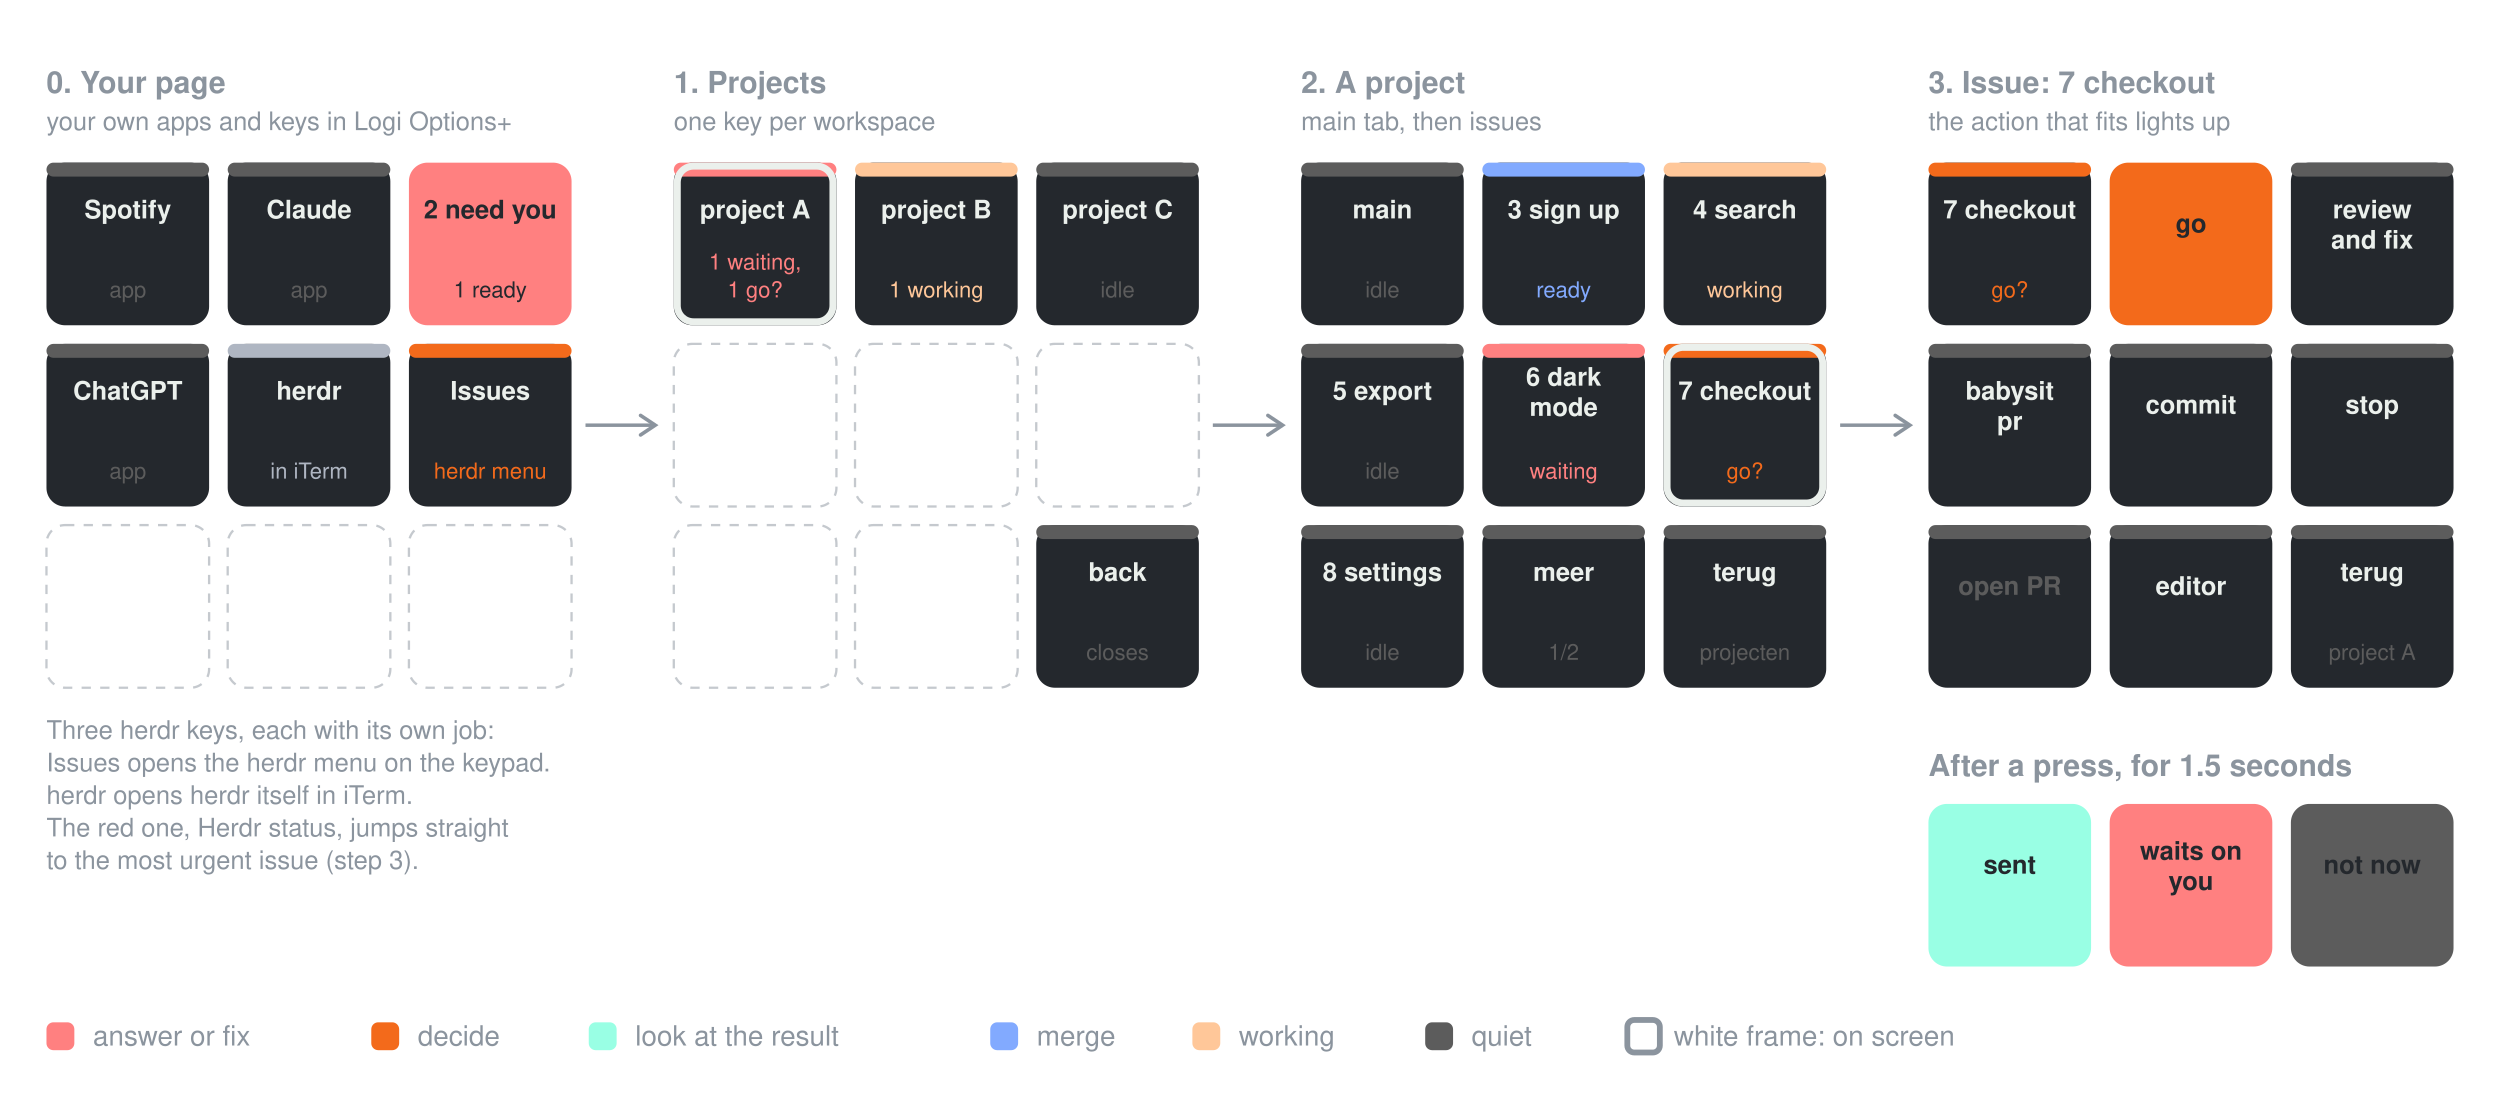
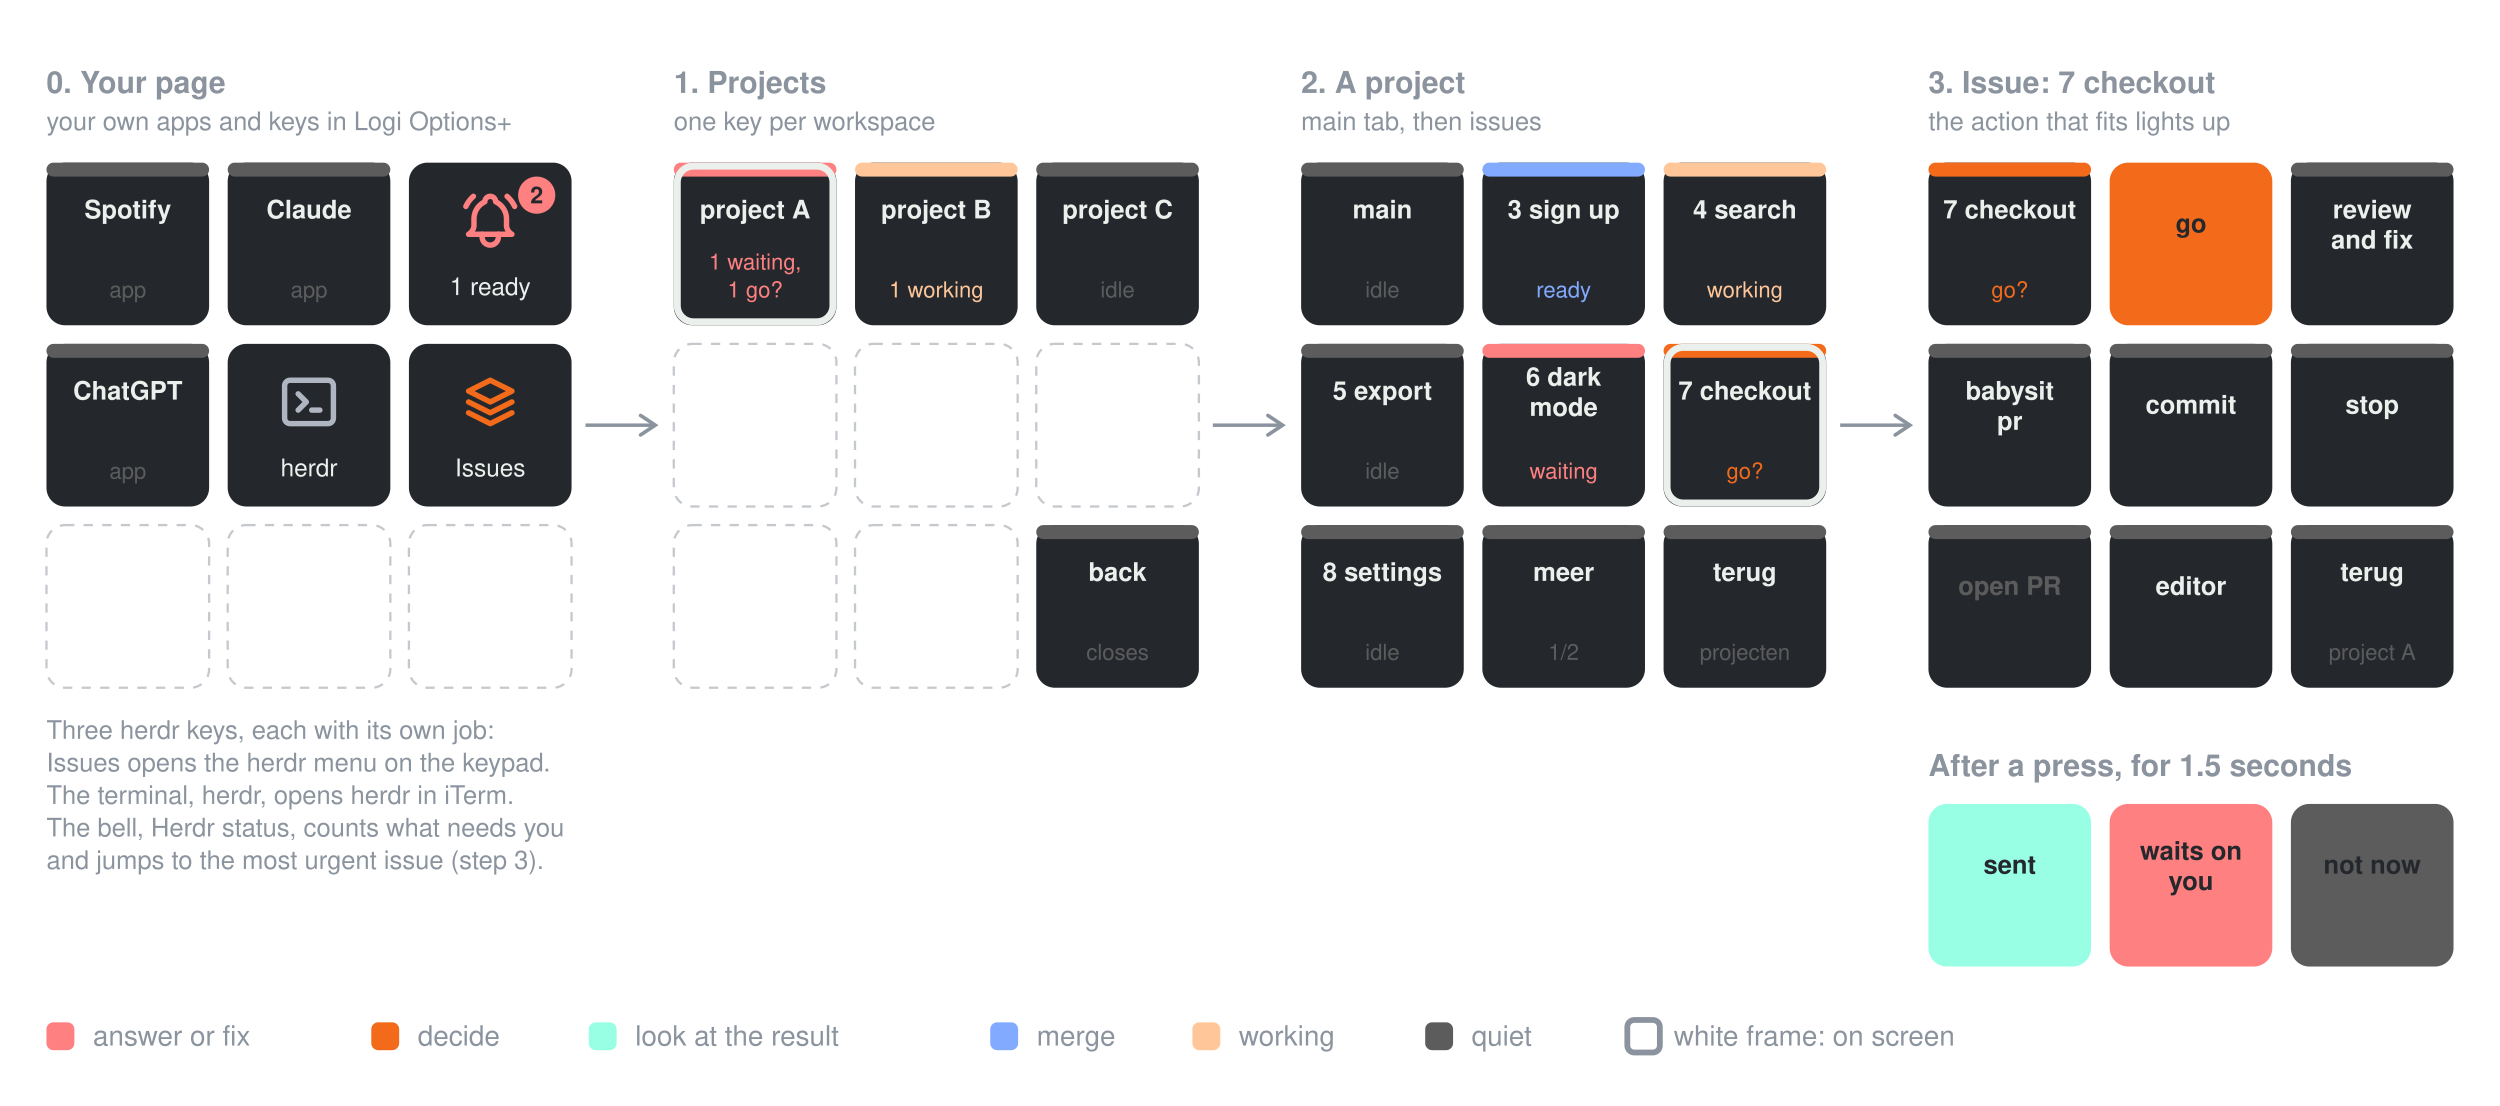
<svg xmlns="http://www.w3.org/2000/svg" viewBox="0 0 1076 476" width="1076" height="476" font-family="-apple-system, BlinkMacSystemFont, 'Segoe UI', Helvetica, Arial, sans-serif">
  <defs>
    <marker id="a" viewBox="0 0 10 10" refX="8" refY="5" markerWidth="7" markerHeight="7" orient="auto">
      <path d="M2 1L8 5L2 9" fill="none" stroke="#8b949e" stroke-width="1.5" stroke-linecap="round" />
    </marker>
  </defs>
  <text x="20" y="40" font-size="13" font-weight="600" fill="#8b949e" text-anchor="start">0. Your page</text>
  <text x="20" y="56" font-size="11" font-weight="400" fill="#8b949e" text-anchor="start">your own apps and keys in Logi Options+</text>
  <rect x="20" y="70" width="70" height="70" rx="8" fill="#24282d" />
  <rect x="20" y="70" width="70" height="6" rx="3" fill="#5c5c5c" />
  <text x="55.0" y="94" text-anchor="middle" font-size="11" font-weight="600" fill="#ebf0ec">Spotify</text>
  <text x="55.0" y="128" text-anchor="middle" font-size="9.5" fill="#5c5c5c">app</text>
  <rect x="98" y="70" width="70" height="70" rx="8" fill="#24282d" />
  <rect x="98" y="70" width="70" height="6" rx="3" fill="#5c5c5c" />
  <text x="133.0" y="94" text-anchor="middle" font-size="11" font-weight="600" fill="#ebf0ec">Claude</text>
  <text x="133.0" y="128" text-anchor="middle" font-size="9.5" fill="#5c5c5c">app</text>
-   <rect x="176" y="70" width="70" height="70" rx="8" fill="#ff8080" />
-   <text x="211.0" y="94" text-anchor="middle" font-size="11" font-weight="600" fill="#24282d">2 need you</text>
-   <text x="211.0" y="128" text-anchor="middle" font-size="9.5" fill="#24282d">1 ready</text>
+   <rect x="176" y="70" width="70" height="70" rx="8" fill="#24282d" />
+   <g transform="translate(197.0 81) scale(1.166667)" fill="none" stroke="#ff8080" stroke-width="2" stroke-linecap="round" stroke-linejoin="round">
+     <path d="M10 5a2 2 0 0 1 4 0a7 7 0 0 1 4 6v3a4 4 0 0 0 2 3h-16a4 4 0 0 0 2 -3v-3a7 7 0 0 1 4 -6" />
+     <path d="M9 17v1a3 3 0 0 0 6 0v-1" />
+     <path d="M21 6.727a11.05 11.05 0 0 0 -2.794 -3.727" />
+     <path d="M3 6.727a11.05 11.05 0 0 1 2.792 -3.727" />
+   </g>
+   <text x="211.0" y="127" text-anchor="middle" font-size="10.5" fill="#ebf0ec">1 ready</text>
+   <circle cx="231" cy="84" r="8" fill="#ff8080" />
+   <text x="231" y="87.5" text-anchor="middle" font-size="10" font-weight="600" fill="#24282d">2</text>
  <rect x="20" y="148" width="70" height="70" rx="8" fill="#24282d" />
  <rect x="20" y="148" width="70" height="6" rx="3" fill="#5c5c5c" />
  <text x="55.0" y="172" text-anchor="middle" font-size="11" font-weight="600" fill="#ebf0ec">ChatGPT</text>
  <text x="55.0" y="206" text-anchor="middle" font-size="9.5" fill="#5c5c5c">app</text>
  <rect x="98" y="148" width="70" height="70" rx="8" fill="#24282d" />
-   <rect x="98" y="148" width="70" height="6" rx="3" fill="#afb6c2" />
-   <text x="133.0" y="172" text-anchor="middle" font-size="11" font-weight="600" fill="#ebf0ec">herdr</text>
-   <text x="133.0" y="206" text-anchor="middle" font-size="9.5" fill="#afb6c2">in iTerm</text>
+   <g transform="translate(119.0 159) scale(1.166667)" fill="none" stroke="#afb6c2" stroke-width="2" stroke-linecap="round" stroke-linejoin="round">
+     <path d="M8 9l3 3l-3 3" />
+     <path d="M13 15l3 0" />
+     <path d="M3 4m0 2a2 2 0 0 1 2 -2h14a2 2 0 0 1 2 2v12a2 2 0 0 1 -2 2h-14a2 2 0 0 1 -2 -2z" />
+   </g>
+   <text x="133.0" y="205" text-anchor="middle" font-size="10.5" fill="#ebf0ec">herdr</text>
  <rect x="176" y="148" width="70" height="70" rx="8" fill="#24282d" />
-   <rect x="176" y="148" width="70" height="6" rx="3" fill="#f36a1b" />
-   <text x="211.0" y="172" text-anchor="middle" font-size="11" font-weight="600" fill="#ebf0ec">Issues</text>
-   <text x="211.0" y="206" text-anchor="middle" font-size="9.5" fill="#f36a1b">herdr menu</text>
+   <g transform="translate(197.0 159) scale(1.166667)" fill="none" stroke="#f36a1b" stroke-width="2" stroke-linecap="round" stroke-linejoin="round">
+     <path d="M12 4l-8 4l8 4l8 -4l-8 -4" />
+     <path d="M4 12l8 4l8 -4" />
+     <path d="M4 16l8 4l8 -4" />
+   </g>
+   <text x="211.0" y="205" text-anchor="middle" font-size="10.5" fill="#ebf0ec">Issues</text>
  <rect x="20" y="226" width="70" height="70" rx="8" fill="none" stroke="#8b949e" stroke-width="1" stroke-dasharray="4 4" opacity="0.5" />
  <rect x="98" y="226" width="70" height="70" rx="8" fill="none" stroke="#8b949e" stroke-width="1" stroke-dasharray="4 4" opacity="0.5" />
  <rect x="176" y="226" width="70" height="70" rx="8" fill="none" stroke="#8b949e" stroke-width="1" stroke-dasharray="4 4" opacity="0.5" />
  <text x="20" y="318" font-size="11" font-weight="400" fill="#8b949e" text-anchor="start">Three herdr keys, each with its own job:</text>
  <text x="20" y="332" font-size="11" font-weight="400" fill="#8b949e" text-anchor="start">Issues opens the herdr menu on the keypad.</text>
-   <text x="20" y="346" font-size="11" font-weight="400" fill="#8b949e" text-anchor="start">herdr opens herdr itself in iTerm.</text>
-   <text x="20" y="360" font-size="11" font-weight="400" fill="#8b949e" text-anchor="start">The red one, Herdr status, jumps straight</text>
-   <text x="20" y="374" font-size="11" font-weight="400" fill="#8b949e" text-anchor="start">to the most urgent issue (step 3).</text>
+   <text x="20" y="346" font-size="11" font-weight="400" fill="#8b949e" text-anchor="start">The terminal, herdr, opens herdr in iTerm.</text>
+   <text x="20" y="360" font-size="11" font-weight="400" fill="#8b949e" text-anchor="start">The bell, Herdr status, counts what needs you</text>
+   <text x="20" y="374" font-size="11" font-weight="400" fill="#8b949e" text-anchor="start">and jumps to the most urgent issue (step 3).</text>
  <text x="290" y="40" font-size="13" font-weight="600" fill="#8b949e" text-anchor="start">1. Projects</text>
  <text x="290" y="56" font-size="11" font-weight="400" fill="#8b949e" text-anchor="start">one key per workspace</text>
  <rect x="290" y="70" width="70" height="70" rx="8" fill="#24282d" />
  <rect x="290" y="70" width="70" height="6" rx="3" fill="#ff8080" />
  <rect x="291.5" y="71.5" width="67" height="67" rx="7" fill="none" stroke="#ebf0ec" stroke-width="3" />
  <text x="325.0" y="94" text-anchor="middle" font-size="11" font-weight="600" fill="#ebf0ec">project A</text>
  <text x="325.0" y="116" text-anchor="middle" font-size="9.5" fill="#ff8080">1 waiting,</text>
  <text x="325.0" y="128" text-anchor="middle" font-size="9.5" fill="#ff8080">1 go?</text>
  <rect x="368" y="70" width="70" height="70" rx="8" fill="#24282d" />
  <rect x="368" y="70" width="70" height="6" rx="3" fill="#ffc799" />
  <text x="403.0" y="94" text-anchor="middle" font-size="11" font-weight="600" fill="#ebf0ec">project B</text>
  <text x="403.0" y="128" text-anchor="middle" font-size="9.5" fill="#ffc799">1 working</text>
  <rect x="446" y="70" width="70" height="70" rx="8" fill="#24282d" />
  <rect x="446" y="70" width="70" height="6" rx="3" fill="#5c5c5c" />
  <text x="481.0" y="94" text-anchor="middle" font-size="11" font-weight="600" fill="#ebf0ec">project C</text>
  <text x="481.0" y="128" text-anchor="middle" font-size="9.5" fill="#5c5c5c">idle</text>
  <rect x="290" y="148" width="70" height="70" rx="8" fill="none" stroke="#8b949e" stroke-width="1" stroke-dasharray="4 4" opacity="0.5" />
  <rect x="368" y="148" width="70" height="70" rx="8" fill="none" stroke="#8b949e" stroke-width="1" stroke-dasharray="4 4" opacity="0.5" />
  <rect x="446" y="148" width="70" height="70" rx="8" fill="none" stroke="#8b949e" stroke-width="1" stroke-dasharray="4 4" opacity="0.5" />
  <rect x="290" y="226" width="70" height="70" rx="8" fill="none" stroke="#8b949e" stroke-width="1" stroke-dasharray="4 4" opacity="0.5" />
  <rect x="368" y="226" width="70" height="70" rx="8" fill="none" stroke="#8b949e" stroke-width="1" stroke-dasharray="4 4" opacity="0.5" />
  <rect x="446" y="226" width="70" height="70" rx="8" fill="#24282d" />
  <rect x="446" y="226" width="70" height="6" rx="3" fill="#5c5c5c" />
  <text x="481.0" y="250" text-anchor="middle" font-size="11" font-weight="600" fill="#ebf0ec">back</text>
  <text x="481.0" y="284" text-anchor="middle" font-size="9.5" fill="#5c5c5c">closes</text>
  <text x="560" y="40" font-size="13" font-weight="600" fill="#8b949e" text-anchor="start">2. A project</text>
  <text x="560" y="56" font-size="11" font-weight="400" fill="#8b949e" text-anchor="start">main tab, then issues</text>
  <rect x="560" y="70" width="70" height="70" rx="8" fill="#24282d" />
  <rect x="560" y="70" width="70" height="6" rx="3" fill="#5c5c5c" />
  <text x="595.0" y="94" text-anchor="middle" font-size="11" font-weight="600" fill="#ebf0ec">main</text>
  <text x="595.0" y="128" text-anchor="middle" font-size="9.5" fill="#5c5c5c">idle</text>
  <rect x="638" y="70" width="70" height="70" rx="8" fill="#24282d" />
  <rect x="638" y="70" width="70" height="6" rx="3" fill="#82aaff" />
  <text x="673.0" y="94" text-anchor="middle" font-size="11" font-weight="600" fill="#ebf0ec">3 sign up</text>
  <text x="673.0" y="128" text-anchor="middle" font-size="9.5" fill="#82aaff">ready</text>
  <rect x="716" y="70" width="70" height="70" rx="8" fill="#24282d" />
  <rect x="716" y="70" width="70" height="6" rx="3" fill="#ffc799" />
  <text x="751.0" y="94" text-anchor="middle" font-size="11" font-weight="600" fill="#ebf0ec">4 search</text>
  <text x="751.0" y="128" text-anchor="middle" font-size="9.5" fill="#ffc799">working</text>
  <rect x="560" y="148" width="70" height="70" rx="8" fill="#24282d" />
  <rect x="560" y="148" width="70" height="6" rx="3" fill="#5c5c5c" />
  <text x="595.0" y="172" text-anchor="middle" font-size="11" font-weight="600" fill="#ebf0ec">5 export</text>
  <text x="595.0" y="206" text-anchor="middle" font-size="9.5" fill="#5c5c5c">idle</text>
  <rect x="638" y="148" width="70" height="70" rx="8" fill="#24282d" />
  <rect x="638" y="148" width="70" height="6" rx="3" fill="#ff8080" />
  <text x="673.0" y="166" text-anchor="middle" font-size="11" font-weight="600" fill="#ebf0ec">6 dark</text>
  <text x="673.0" y="179" text-anchor="middle" font-size="11" font-weight="600" fill="#ebf0ec">mode</text>
  <text x="673.0" y="206" text-anchor="middle" font-size="9.5" fill="#ff8080">waiting</text>
  <rect x="716" y="148" width="70" height="70" rx="8" fill="#24282d" />
  <rect x="716" y="148" width="70" height="6" rx="3" fill="#f36a1b" />
  <rect x="717.5" y="149.5" width="67" height="67" rx="7" fill="none" stroke="#ebf0ec" stroke-width="3" />
  <text x="751.0" y="172" text-anchor="middle" font-size="11" font-weight="600" fill="#ebf0ec">7 checkout</text>
  <text x="751.0" y="206" text-anchor="middle" font-size="9.5" fill="#f36a1b">go?</text>
  <rect x="560" y="226" width="70" height="70" rx="8" fill="#24282d" />
  <rect x="560" y="226" width="70" height="6" rx="3" fill="#5c5c5c" />
  <text x="595.0" y="250" text-anchor="middle" font-size="11" font-weight="600" fill="#ebf0ec">8 settings</text>
  <text x="595.0" y="284" text-anchor="middle" font-size="9.5" fill="#5c5c5c">idle</text>
  <rect x="638" y="226" width="70" height="70" rx="8" fill="#24282d" />
  <rect x="638" y="226" width="70" height="6" rx="3" fill="#5c5c5c" />
  <text x="673.0" y="250" text-anchor="middle" font-size="11" font-weight="600" fill="#ebf0ec">meer</text>
  <text x="673.0" y="284" text-anchor="middle" font-size="9.5" fill="#5c5c5c">1/2</text>
  <rect x="716" y="226" width="70" height="70" rx="8" fill="#24282d" />
  <rect x="716" y="226" width="70" height="6" rx="3" fill="#5c5c5c" />
  <text x="751.0" y="250" text-anchor="middle" font-size="11" font-weight="600" fill="#ebf0ec">terug</text>
  <text x="751.0" y="284" text-anchor="middle" font-size="9.5" fill="#5c5c5c">projecten</text>
  <text x="830" y="40" font-size="13" font-weight="600" fill="#8b949e" text-anchor="start">3. Issue: 7 checkout</text>
  <text x="830" y="56" font-size="11" font-weight="400" fill="#8b949e" text-anchor="start">the action that fits lights up</text>
  <rect x="830" y="70" width="70" height="70" rx="8" fill="#24282d" />
  <rect x="830" y="70" width="70" height="6" rx="3" fill="#f36a1b" />
  <text x="865.0" y="94" text-anchor="middle" font-size="11" font-weight="600" fill="#ebf0ec">7 checkout</text>
  <text x="865.0" y="128" text-anchor="middle" font-size="9.5" fill="#f36a1b">go?</text>
  <rect x="908" y="70" width="70" height="70" rx="8" fill="#f36a1b" />
  <text x="943.0" y="100" text-anchor="middle" font-size="11" font-weight="600" fill="#24282d">go</text>
  <rect x="986" y="70" width="70" height="70" rx="8" fill="#24282d" />
  <rect x="986" y="70" width="70" height="6" rx="3" fill="#5c5c5c" />
  <text x="1021.0" y="94" text-anchor="middle" font-size="11" font-weight="600" fill="#ebf0ec">review</text>
  <text x="1021.0" y="107" text-anchor="middle" font-size="11" font-weight="600" fill="#ebf0ec">and fix</text>
  <rect x="830" y="148" width="70" height="70" rx="8" fill="#24282d" />
  <rect x="830" y="148" width="70" height="6" rx="3" fill="#5c5c5c" />
  <text x="865.0" y="172" text-anchor="middle" font-size="11" font-weight="600" fill="#ebf0ec">babysit</text>
  <text x="865.0" y="185" text-anchor="middle" font-size="11" font-weight="600" fill="#ebf0ec">pr</text>
  <rect x="908" y="148" width="70" height="70" rx="8" fill="#24282d" />
  <rect x="908" y="148" width="70" height="6" rx="3" fill="#5c5c5c" />
  <text x="943.0" y="178" text-anchor="middle" font-size="11" font-weight="600" fill="#ebf0ec">commit</text>
  <rect x="986" y="148" width="70" height="70" rx="8" fill="#24282d" />
  <rect x="986" y="148" width="70" height="6" rx="3" fill="#5c5c5c" />
  <text x="1021.0" y="178" text-anchor="middle" font-size="11" font-weight="600" fill="#ebf0ec">stop</text>
  <rect x="830" y="226" width="70" height="70" rx="8" fill="#24282d" />
  <rect x="830" y="226" width="70" height="6" rx="3" fill="#5c5c5c" />
  <text x="865.0" y="256" text-anchor="middle" font-size="11" font-weight="600" fill="#5c5c5c">open PR</text>
  <rect x="908" y="226" width="70" height="70" rx="8" fill="#24282d" />
  <rect x="908" y="226" width="70" height="6" rx="3" fill="#5c5c5c" />
  <text x="943.0" y="256" text-anchor="middle" font-size="11" font-weight="600" fill="#ebf0ec">editor</text>
  <rect x="986" y="226" width="70" height="70" rx="8" fill="#24282d" />
  <rect x="986" y="226" width="70" height="6" rx="3" fill="#5c5c5c" />
  <text x="1021.0" y="250" text-anchor="middle" font-size="11" font-weight="600" fill="#ebf0ec">terug</text>
  <text x="1021.0" y="284" text-anchor="middle" font-size="9.5" fill="#5c5c5c">project A</text>
  <text x="830" y="334" font-size="13" font-weight="600" fill="#8b949e" text-anchor="start">After a press, for 1.5 seconds</text>
  <rect x="830" y="346" width="70" height="70" rx="8" fill="#99ffe4" />
  <text x="865.0" y="376" text-anchor="middle" font-size="11" font-weight="600" fill="#24282d">sent</text>
  <rect x="908" y="346" width="70" height="70" rx="8" fill="#ff8080" />
  <text x="943.0" y="370" text-anchor="middle" font-size="11" font-weight="600" fill="#24282d">waits on</text>
  <text x="943.0" y="383" text-anchor="middle" font-size="11" font-weight="600" fill="#24282d">you</text>
  <rect x="986" y="346" width="70" height="70" rx="8" fill="#5c5c5c" />
  <text x="1021.0" y="376" text-anchor="middle" font-size="11" font-weight="600" fill="#24282d">not now</text>
  <line x1="252" y1="183.0" x2="282" y2="183.0" stroke="#8b949e" stroke-width="1.5" marker-end="url(#a)" />
  <line x1="522" y1="183.0" x2="552" y2="183.0" stroke="#8b949e" stroke-width="1.5" marker-end="url(#a)" />
  <line x1="792" y1="183.0" x2="822" y2="183.0" stroke="#8b949e" stroke-width="1.5" marker-end="url(#a)" />
  <rect x="20" y="440" width="12" height="12" rx="3" fill="#ff8080" />
  <text x="40" y="450" font-size="12" font-weight="400" fill="#8b949e" text-anchor="start">answer or fix</text>
  <rect x="159.8" y="440" width="12" height="12" rx="3" fill="#f36a1b" />
  <text x="179.8" y="450" font-size="12" font-weight="400" fill="#8b949e" text-anchor="start">decide</text>
  <rect x="253.4" y="440" width="12" height="12" rx="3" fill="#99ffe4" />
  <text x="273.4" y="450" font-size="12" font-weight="400" fill="#8b949e" text-anchor="start">look at the result</text>
  <rect x="426.2" y="440" width="12" height="12" rx="3" fill="#82aaff" />
  <text x="446.2" y="450" font-size="12" font-weight="400" fill="#8b949e" text-anchor="start">merge</text>
  <rect x="513.2" y="440" width="12" height="12" rx="3" fill="#ffc799" />
  <text x="533.2" y="450" font-size="12" font-weight="400" fill="#8b949e" text-anchor="start">working</text>
  <rect x="613.4" y="440" width="12" height="12" rx="3" fill="#5c5c5c" />
  <text x="633.4" y="450" font-size="12" font-weight="400" fill="#8b949e" text-anchor="start">quiet</text>
  <rect x="700.4" y="439" width="14" height="14" rx="3" fill="none" stroke="#8b949e" stroke-width="2.5" />
  <text x="720.4" y="450" font-size="12" font-weight="400" fill="#8b949e" text-anchor="start">white frame: on screen</text>
</svg>
